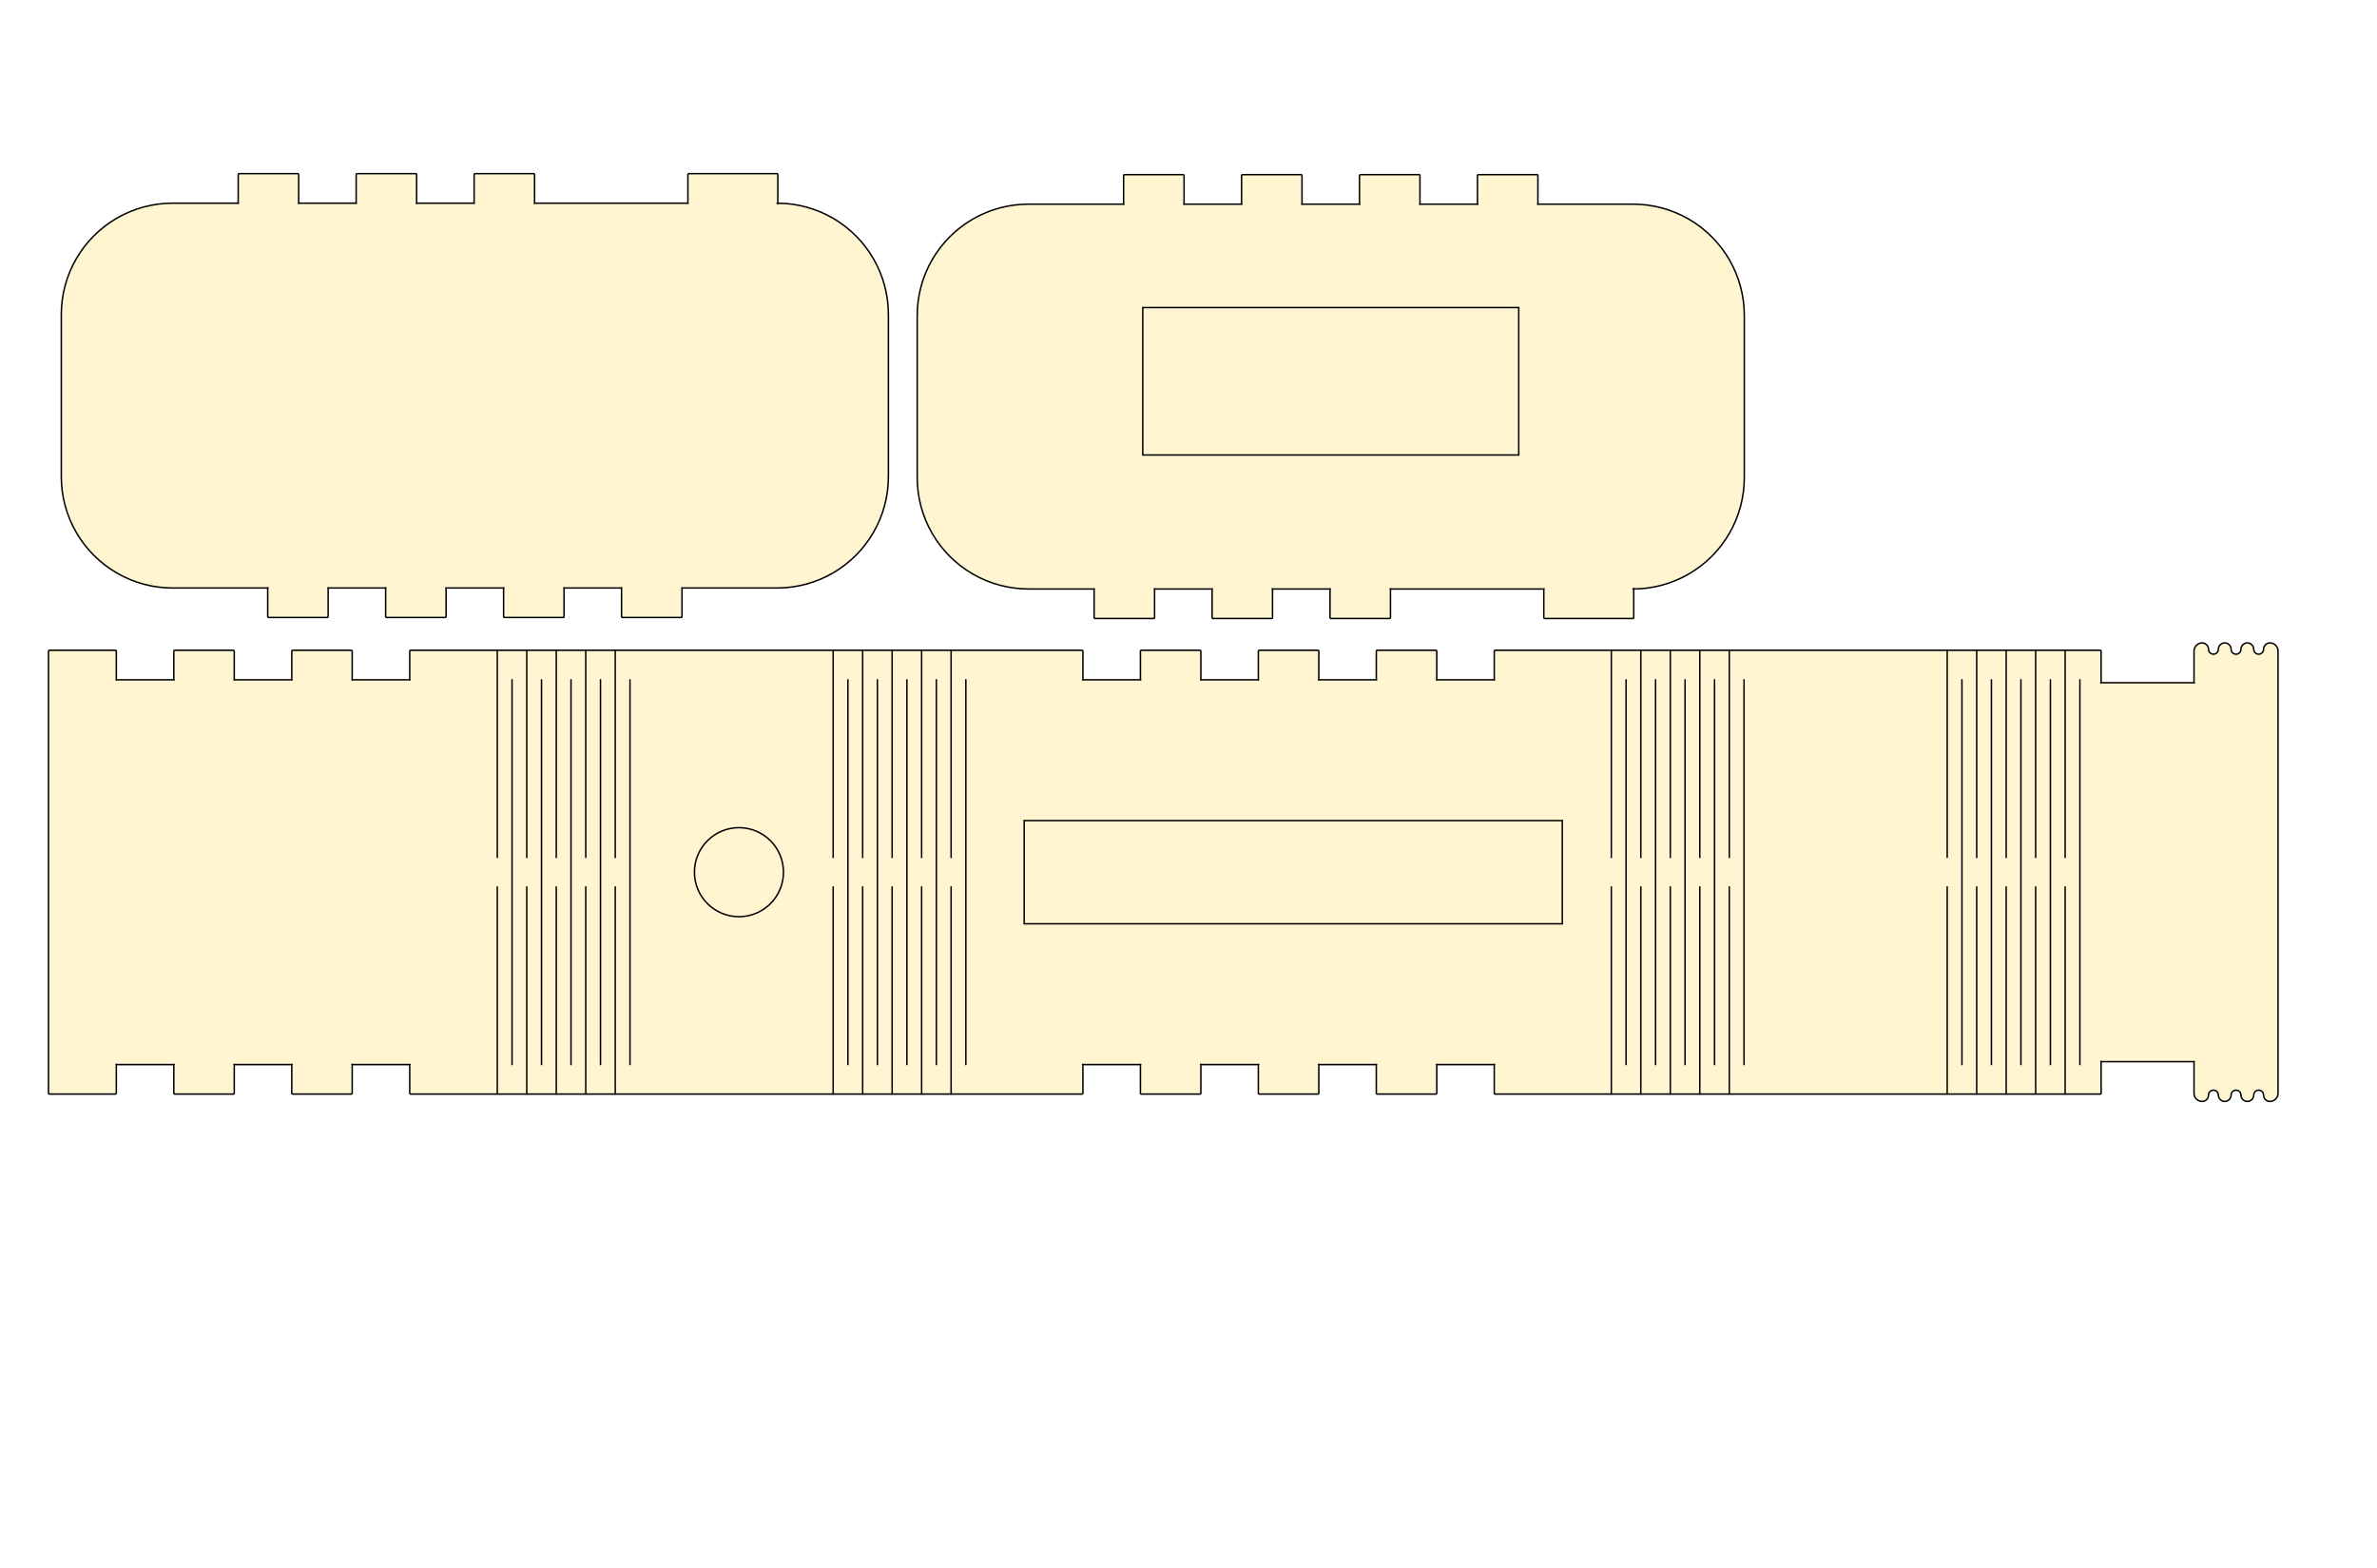
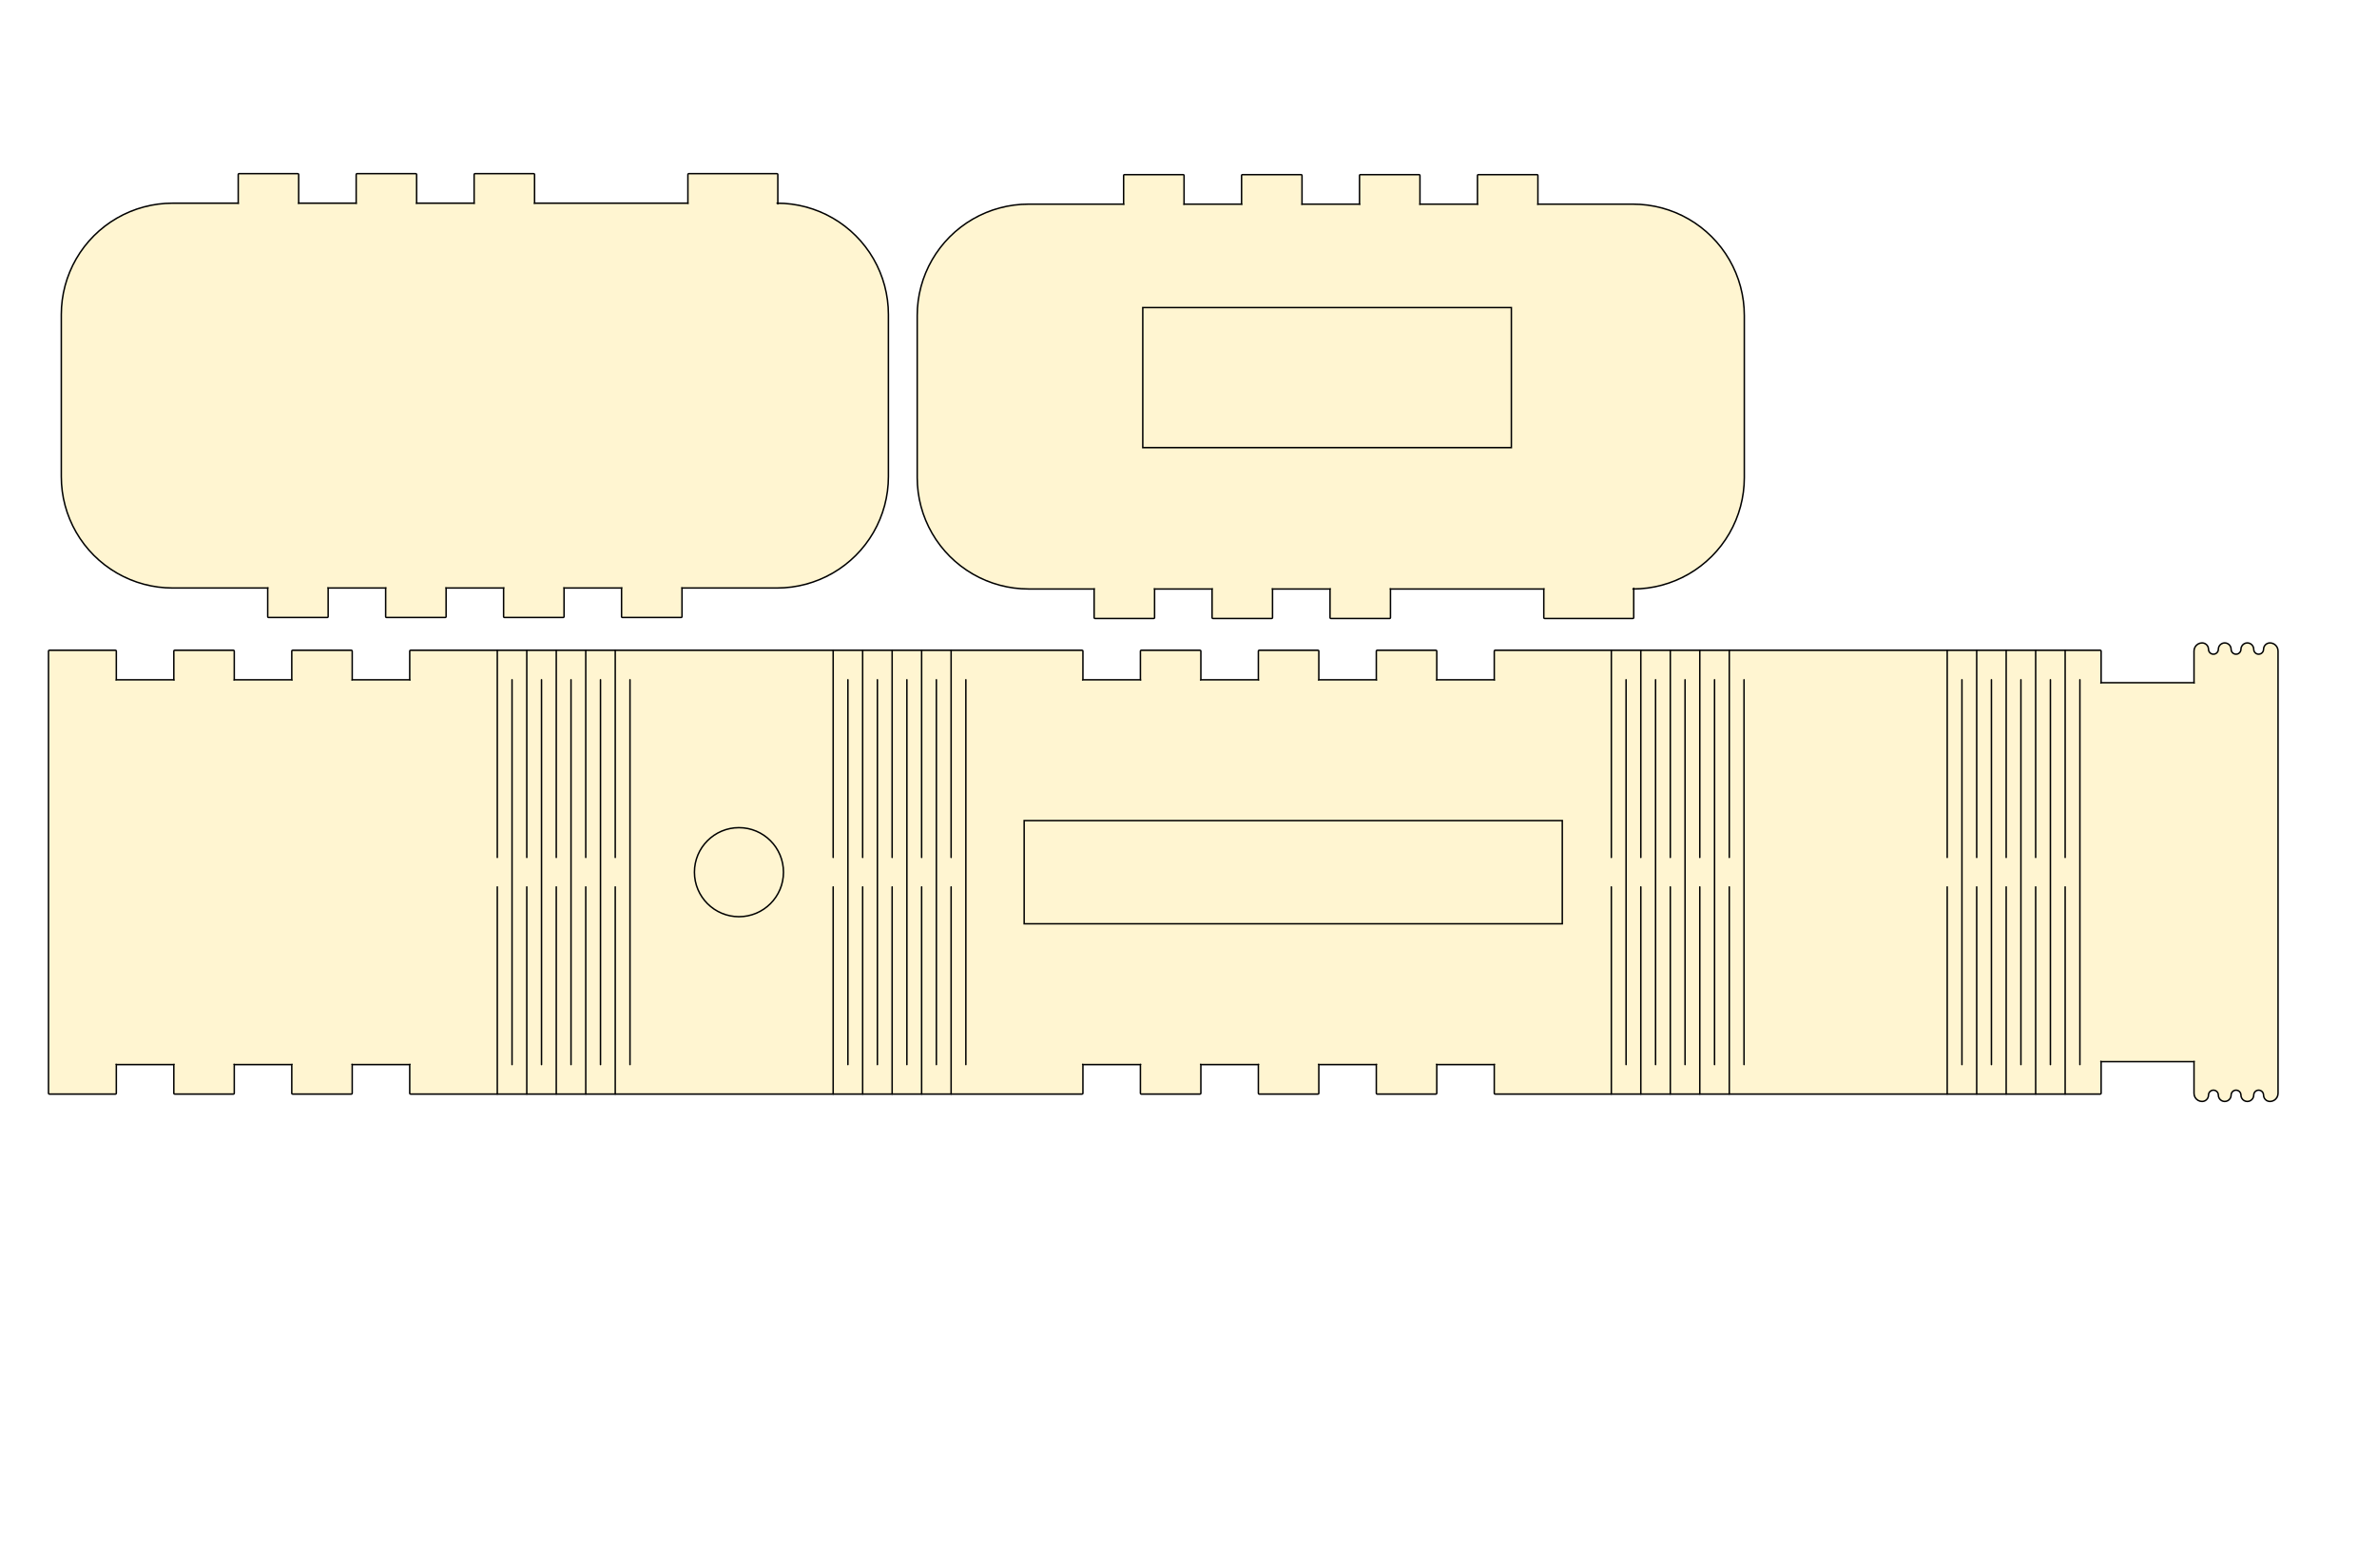
<svg xmlns="http://www.w3.org/2000/svg" height="212.60mm" viewBox="0.0 0.0 322.45 212.60" width="322.45mm" version="1.1" id="svg28">
  <defs id="defs32" />
  <g id="p-1" style="fill:#fff5d1;stroke:#000000;stroke-linecap:round;stroke-linejoin:round;stroke-opacity:1;fill-opacity:1" transform="translate(-3.420766,-40.9947)">
    <path d="m 10.1,189.4 h 9 c 0.055,0 0.1,-0.045 0.1,-0.1 v -3.9 c 0,-0.1 -0.1,0 0,0 H 27 c 0.1,0 0,-0.1 0,0 v 3.9 c 0,0.055 0.045,0.1 0.1,0.1 h 8 c 0.055,0 0.1,-0.045 0.1,-0.1 v -3.9 c 0,-0.1 -0.1,0 0,0 H 43 c 0.1,0 0,-0.1 0,0 v 3.9 c 0,0.055 0.045,0.1 0.1,0.1 h 8 c 0.055,0 0.1,-0.045 0.1,-0.1 v -3.9 c 0,-0.1 -0.1,0 0,0 H 59 c 0.1,0 0,-0.1 0,0 v 3.9 c 0,0.055 0.045,0.1 0.1,0.1 h 9 23.562 11 11 23.562 13 c 0.055,0 0.1,-0.045 0.1,-0.1 v -3.9 c 0,-0.1 -0.1,0 0,0 h 7.8 c 0.1,0 0,-0.1 0,0 v 3.9 c 0,0.055 0.045,0.1 0.1,0.1 h 8 c 0.055,0 0.1,-0.045 0.1,-0.1 v -3.9 c 0,-0.1 -0.1,0 0,0 h 7.8 c 0.1,0 0,-0.1 0,0 v 3.9 c 0,0.055 0.045,0.1 0.1,0.1 h 8 c 0.055,0 0.1,-0.045 0.1,-0.1 v -3.9 c 0,-0.1 -0.1,0 0,0 h 7.8 c 0.1,0 0,-0.1 0,0 v 3.9 c 0,0.055 0.045,0.1 0.1,0.1 h 8 c 0.055,0 0.1,-0.045 0.1,-0.1 v -3.9 c 0,-0.1 -0.1,0 0,0 h 7.8 c 0.1,0 0,-0.1 0,0 v 3.9 c 0,0.055 0.045,0.1 0.1,0.1 h 13 23.562 22 23.562 c 0.055,0 0.1,-0.045 0.1,-0.1 V 185 c 0,-0.1 -0.1,0 0,0 h 12.6 c 0.1,0 0,-0.1 0,0 v 4.3 c 0,0.193 0.051,0.383 0.147,0.55 0.097,0.167 0.236,0.306 0.403,0.403 0.167,0.096 0.357,0.147 0.55,0.147 0.152,0 0.301,-0.04 0.433,-0.116 0.132,-0.076 0.241,-0.186 0.317,-0.317 0.076,-0.132 0.116,-0.282 0.116,-0.434 0,-0.117 0.031,-0.232 0.09,-0.333 0.058,-0.101 0.142,-0.186 0.244,-0.244 0.101,-0.059 0.216,-0.089 0.333,-0.089 0.117,0 0.232,0.03 0.333,0.089 0.102,0.058 0.186,0.143 0.244,0.244 0.059,0.101 0.09,0.216 0.09,0.333 0,0.152 0.04,0.302 0.116,0.434 0.076,0.131 0.185,0.241 0.317,0.317 0.132,0.076 0.281,0.116 0.433,0.116 0.153,0 0.302,-0.04 0.434,-0.116 0.132,-0.076 0.241,-0.186 0.317,-0.317 0.076,-0.132 0.116,-0.282 0.116,-0.434 0,-0.117 0.031,-0.232 0.089,-0.333 0.059,-0.101 0.143,-0.186 0.244,-0.244 0.102,-0.059 0.217,-0.089 0.334,-0.089 0.117,0 0.232,0.03 0.333,0.089 0.101,0.058 0.186,0.143 0.244,0.244 0.059,0.101 0.089,0.216 0.089,0.333 0,0.152 0.04,0.302 0.117,0.434 0.076,0.131 0.185,0.241 0.317,0.317 0.132,0.076 0.281,0.116 0.433,0.116 0.152,0 0.302,-0.04 0.433,-0.116 0.132,-0.076 0.242,-0.186 0.318,-0.317 0.076,-0.132 0.116,-0.282 0.116,-0.434 0,-0.117 0.031,-0.232 0.089,-0.333 0.059,-0.101 0.143,-0.186 0.244,-0.244 0.101,-0.059 0.216,-0.089 0.333,-0.089 0.117,0 0.232,0.03 0.334,0.089 0.101,0.058 0.185,0.143 0.244,0.244 0.058,0.101 0.089,0.216 0.089,0.333 0,0.152 0.04,0.302 0.116,0.434 0.076,0.131 0.186,0.241 0.317,0.317 0.132,0.076 0.282,0.116 0.434,0.116 0.193,0 0.383,-0.051 0.55,-0.147 0.167,-0.097 0.306,-0.236 0.402,-0.403 0.097,-0.167 0.148,-0.357 0.148,-0.55 v -60 c 0,-0.193 -0.051,-0.383 -0.148,-0.55 -0.096,-0.167 -0.235,-0.306 -0.402,-0.403 -0.167,-0.096 -0.357,-0.147 -0.55,-0.147 -0.152,0 -0.302,0.04 -0.434,0.116 -0.131,0.076 -0.241,0.186 -0.317,0.317 -0.076,0.132 -0.116,0.282 -0.116,0.434 0,0.117 -0.031,0.232 -0.089,0.333 -0.059,0.101 -0.143,0.186 -0.244,0.244 -0.102,0.059 -0.217,0.089 -0.334,0.089 -0.117,0 -0.232,-0.03 -0.333,-0.089 -0.101,-0.058 -0.185,-0.143 -0.244,-0.244 -0.058,-0.101 -0.089,-0.216 -0.089,-0.333 0,-0.152 -0.04,-0.302 -0.116,-0.434 -0.076,-0.131 -0.186,-0.241 -0.318,-0.317 -0.131,-0.076 -0.281,-0.116 -0.433,-0.116 -0.152,0 -0.301,0.04 -0.433,0.116 -0.132,0.076 -0.241,0.186 -0.317,0.317 -0.077,0.132 -0.117,0.282 -0.117,0.434 0,0.117 -0.03,0.232 -0.089,0.333 -0.058,0.101 -0.143,0.186 -0.244,0.244 -0.101,0.059 -0.216,0.089 -0.333,0.089 -0.117,0 -0.232,-0.03 -0.334,-0.089 -0.101,-0.058 -0.185,-0.143 -0.244,-0.244 -0.058,-0.101 -0.089,-0.216 -0.089,-0.333 0,-0.152 -0.04,-0.302 -0.116,-0.434 -0.076,-0.131 -0.185,-0.241 -0.317,-0.317 -0.132,-0.076 -0.281,-0.116 -0.434,-0.116 -0.152,0 -0.301,0.04 -0.433,0.116 -0.132,0.076 -0.241,0.186 -0.317,0.317 -0.076,0.132 -0.116,0.282 -0.116,0.434 0,0.117 -0.031,0.232 -0.09,0.333 -0.058,0.101 -0.142,0.186 -0.244,0.244 -0.101,0.059 -0.216,0.089 -0.333,0.089 -0.117,0 -0.232,-0.03 -0.333,-0.089 -0.102,-0.058 -0.186,-0.143 -0.244,-0.244 -0.059,-0.101 -0.09,-0.216 -0.09,-0.333 0,-0.152 -0.04,-0.302 -0.116,-0.434 -0.076,-0.131 -0.185,-0.241 -0.317,-0.317 -0.132,-0.076 -0.281,-0.116 -0.433,-0.116 -0.193,0 -0.383,0.051 -0.55,0.147 -0.167,0.097 -0.306,0.236 -0.403,0.403 -0.096,0.167 -0.147,0.357 -0.147,0.55 v 4.3 c 0,0.1 0.1,0 0,0 h -12.6 c -0.1,0 0,0.1 0,0 v -4.3 c 0,-0.055 -0.045,-0.1 -0.1,-0.1 h -23.562 -22 -23.562 -13 c -0.055,0 -0.1,0.045 -0.1,0.1 v 3.9 c 0,0.1 0.1,0 0,0 h -7.8 c -0.1,0 0,0.1 0,0 v -3.9 c 0,-0.055 -0.045,-0.1 -0.1,-0.1 h -8 c -0.055,0 -0.1,0.045 -0.1,0.1 v 3.9 c 0,0.1 0.1,0 0,0 h -7.8 c -0.1,0 0,0.1 0,0 v -3.9 c 0,-0.055 -0.045,-0.1 -0.1,-0.1 h -8 c -0.055,0 -0.1,0.045 -0.1,0.1 v 3.9 c 0,0.1 0.1,0 0,0 h -7.8 c -0.1,0 0,0.1 0,0 v -3.9 c 0,-0.055 -0.045,-0.1 -0.1,-0.1 h -8 c -0.055,0 -0.1,0.045 -0.1,0.1 v 3.9 c 0,0.1 0.1,0 0,0 h -7.8 c -0.1,0 0,0.1 0,0 v -3.9 c 0,-0.055 -0.045,-0.1 -0.1,-0.1 h -13 -23.562 -11 -11 -23.562 -9 c -0.055,0 -0.1,0.045 -0.1,0.1 v 3.9 c 0,0.1 0.1,0 0,0 h -7.8 c -0.1,0 0,0.1 0,0 v -3.9 c 0,-0.055 -0.045,-0.1 -0.1,-0.1 h -8 c -0.055,0 -0.1,0.045 -0.1,0.1 v 3.9 c 0,0.1 0.1,0 0,0 h -7.8 c -0.1,0 0,0.1 0,0 v -3.9 c 0,-0.055 -0.045,-0.1 -0.1,-0.1 h -8 c -0.055,0 -0.1,0.045 -0.1,0.1 v 3.9 c 0,0.1 0.1,0 0,0 h -7.8 c -0.1,0 0,0.1 0,0 v -3.9 c 0,-0.055 -0.045,-0.1 -0.1,-0.1 h -9 c -0.055,0 -0.1,0.045 -0.1,0.1 v 60 c 0,0.055 0.045,0.1 0.1,0.1 z" stroke="rgb(0,0,0)" stroke-width="0.2" id="path11" style="stroke:#000000;stroke-opacity:1;fill:#fff5d1;fill-opacity:1" />
    <path d="m 70.881,189.4 v -28.1 m 0,-4 v -28.1 m 2,4 v 52.2 m 2,4 v -28.1 m 0,-4 v -28.1 m 2,4 v 52.2 m 2,4 v -28.1 m 0,-4 v -28.1 m 2,4 v 52.2 m 2,4 v -28.1 m 0,-4 v -28.1 m 2,4 v 52.2 m 2,4 v -28.1 m 0,-4 v -28.1 m 2,4 v 52.2" stroke="rgb(0,0,0)" stroke-width="0.2" id="path13" style="stroke:#000000;stroke-opacity:1;fill:#fff5d1;fill-opacity:1" />
    <path d="m 116.443,189.4 v -28.1 m 0,-4 v -28.1 m 2,4 v 52.2 m 2,4 v -28.1 m 0,-4 v -28.1 m 2,4 v 52.2 m 2,4 v -28.1 m 0,-4 v -28.1 m 2,4 v 52.2 m 2,4 v -28.1 m 0,-4 v -28.1 m 2,4 v 52.2 m 2,4 v -28.1 m 0,-4 v -28.1 m 2,4 v 52.2" stroke="rgb(0,0,0)" stroke-width="0.2" id="path15" style="stroke:#000000;stroke-opacity:1;fill:#fff5d1;fill-opacity:1" />
    <path d="m 222.005,189.4 v -28.1 m 0,-4 v -28.1 m 2,4 v 52.2 m 2,4 v -28.1 m 0,-4 v -28.1 m 2,4 v 52.2 m 2,4 v -28.1 m 0,-4 v -28.1 m 2,4 v 52.2 m 2,4 v -28.1 m 0,-4 v -28.1 m 2,4 v 52.2 m 2,4 v -28.1 m 0,-4 v -28.1 m 2,4 v 52.2" stroke="rgb(0,0,0)" stroke-width="0.2" id="path17" style="stroke:#000000;stroke-opacity:1;fill:#fff5d1;fill-opacity:1" />
    <path d="m 267.567,189.4 v -28.1 m 0,-4 v -28.1 m 2,4 v 52.2 m 2,4 v -28.1 m 0,-4 v -28.1 m 2,4 v 52.2 m 2,4 v -28.1 m 0,-4 v -28.1 m 2,4 v 52.2 m 2,4 v -28.1 m 0,-4 v -28.1 m 2,4 v 52.2 m 2,4 v -28.1 m 0,-4 v -28.1 m 2,4 v 52.2" stroke="rgb(0,0,0)" stroke-width="0.2" id="path19" style="stroke:#000000;stroke-opacity:1;fill:#fff5d1;fill-opacity:1" />
  </g>
  <g id="p-2" style="fill:#fff5d1;stroke-linecap:round;stroke-linejoin:round;fill-opacity:1" transform="rotate(90,58.47877,72.03713)">
    <path d="m 29.1,122.2 h 11 11 c 2.651,0 5.255,-0.698 7.55,-2.023 2.295,-1.325 4.202,-3.232 5.527,-5.527 1.325,-2.295 2.023,-4.899 2.023,-7.55 V 94.2 c 0,-0.1 -0.1,0 0,0 h 3.9 c 0.055,0 0.1,-0.045 0.1,-0.1 v -8 C 70.2,86.045 70.155,86 70.1,86 h -3.9 c -0.1,0 0,0.1 0,0 v -7.8 c 0,-0.1 -0.1,0 0,0 h 3.9 c 0.055,0 0.1,-0.045 0.1,-0.1 v -8 C 70.2,70.045 70.155,70 70.1,70 h -3.9 c -0.1,0 0,0.1 0,0 v -7.8 c 0,-0.1 -0.1,0 0,0 h 3.9 c 0.055,0 0.1,-0.045 0.1,-0.1 v -8 C 70.2,54.045 70.155,54 70.1,54 h -3.9 c -0.1,0 0,0.1 0,0 v -7.8 c 0,-0.1 -0.1,0 0,0 h 3.9 c 0.055,0 0.1,-0.045 0.1,-0.1 v -8 C 70.2,38.045 70.155,38 70.1,38 h -3.9 c -0.1,0 0,0.1 0,0 V 25.1 c 0,-2.651 -0.698,-5.255 -2.023,-7.55 C 62.852,15.255 60.945,13.348 58.65,12.023 56.355,10.698 53.751,10 51.1,10 h -22 c -2.651,0 -5.255,0.698 -7.55,2.023 -2.295,1.325 -4.202,3.232 -5.527,5.527 C 14.698,19.845 14,22.449 14,25.1 14,25.045 14.045,25 14.1,25 h -4 C 10.045,25 10,25.045 10,25.1 v 12 c 0,0.055 0.045,0.1 0.1,0.1 H 14 c 0.1,0 0,-0.1 0,0 V 49.1 58 c 0,0.1 0.1,0 0,0 H 10.1 C 10.045,58 10,58.045 10,58.1 v 8 c 0,0.055 0.045,0.1 0.1,0.1 H 14 c 0.1,0 0,-0.1 0,0 V 74 c 0,0.1 0.1,0 0,0 H 10.1 C 10.045,74 10,74.045 10,74.1 v 8 c 0,0.055 0.045,0.1 0.1,0.1 H 14 c 0.1,0 0,-0.1 0,0 V 90 c 0,0.1 0.1,0 0,0 H 10.1 C 10.045,90 10,90.045 10,90.1 v 8 c 0,0.055 0.045,0.1 0.1,0.1 H 14 c 0.1,0 0,-0.1 0,0 v 8.9 c 0,2.651 0.698,5.255 2.023,7.55 1.325,2.295 3.232,4.202 5.527,5.527 2.295,1.325 4.899,2.023 7.55,2.023 z" stroke="#000000" stroke-width="0.2" id="path22" style="fill:#fff5d1;fill-opacity:1" />
  </g>
  <g id="p-3" style="fill:#fff5d1;stroke-linecap:round;stroke-linejoin:round;fill-opacity:1" transform="rotate(90,147.5659,99.05726)">
    <path d="m 113.3,122.2 h -11 -11 c -2.651,0 -5.255,-0.698 -7.55,-2.023 -2.295,-1.325 -4.202,-3.232 -5.527,-5.527 C 76.898,112.355 76.2,109.751 76.2,107.1 V 94.2 c 0,-0.1 0.1,0 0,0 h -3.9 c -0.055,0 -0.1,-0.045 -0.1,-0.1 v -8 c 0,-0.055 0.045,-0.1 0.1,-0.1 h 3.9 c 0.1,0 0,0.1 0,0 v -7.8 c 0,-0.1 0.1,0 0,0 h -3.9 c -0.055,0 -0.1,-0.045 -0.1,-0.1 v -8 c 0,-0.055 0.045,-0.1 0.1,-0.1 h 3.9 c 0.1,0 0,0.1 0,0 v -7.8 c 0,-0.1 0.1,0 0,0 h -3.9 c -0.055,0 -0.1,-0.045 -0.1,-0.1 v -8 c 0,-0.055 0.045,-0.1 0.1,-0.1 h 3.9 c 0.1,0 0,0.1 0,0 v -7.8 c 0,-0.1 0.1,0 0,0 h -3.9 c -0.055,0 -0.1,-0.045 -0.1,-0.1 v -8 c 0,-0.055 0.045,-0.1 0.1,-0.1 h 3.9 c 0.1,0 0,0.1 0,0 V 25.1 c 0,-2.651 0.698,-5.255 2.023,-7.55 1.325,-2.295 3.232,-4.202 5.527,-5.527 C 86.045,10.698 88.649,10 91.3,10 h 22 c 2.651,0 5.255,0.698 7.55,2.023 2.295,1.325 4.202,3.232 5.527,5.527 1.325,2.295 2.023,4.899 2.023,7.55 0,-0.055 -0.045,-0.1 -0.1,-0.1 h 4 c 0.055,0 0.1,0.045 0.1,0.1 v 12 c 0,0.055 -0.045,0.1 -0.1,0.1 h -3.9 c -0.1,0 0,-0.1 0,0 V 49.1 58 c 0,0.1 -0.1,0 0,0 h 3.9 c 0.055,0 0.1,0.045 0.1,0.1 v 8 c 0,0.055 -0.045,0.1 -0.1,0.1 h -3.9 c -0.1,0 0,-0.1 0,0 V 74 c 0,0.1 -0.1,0 0,0 h 3.9 c 0.055,0 0.1,0.045 0.1,0.1 v 8 c 0,0.055 -0.045,0.1 -0.1,0.1 h -3.9 c -0.1,0 0,-0.1 0,0 V 90 c 0,0.1 -0.1,0 0,0 h 3.9 c 0.055,0 0.1,0.045 0.1,0.1 v 8 c 0,0.055 -0.045,0.1 -0.1,0.1 h -3.9 c -0.1,0 0,-0.1 0,0 v 8.9 c 0,2.651 -0.698,5.255 -2.023,7.55 -1.325,2.295 -3.232,4.202 -5.527,5.527 -2.295,1.325 -4.899,2.023 -7.55,2.023 z" stroke="#000000" stroke-width="0.2" id="path25" style="fill:#fff5d1;fill-opacity:1" />
  </g>
-   <rect style="fill:none;stroke:#000000;stroke-width:0.2;stroke-linecap:round;stroke-opacity:1" id="rect891" width="51" height="20" x="155.023" y="41.716" />
+   <rect style="fill:none;stroke:#000000;stroke-width:0.2;stroke-linecap:round;stroke-opacity:1" id="rect891" width="50" height="19" x="155.023" y="41.716" />
  <circle style="fill:none;stroke:#000000;stroke-width:0.2;stroke-linecap:round;stroke-opacity:1" id="path893" cx="100.243" cy="118.305" r="6.039" />
  <rect style="fill:none;stroke:#000000;stroke-width:0.2;stroke-linecap:round;stroke-opacity:1" id="rect897" width="73" height="14" x="138.932" y="111.305" />
</svg>
